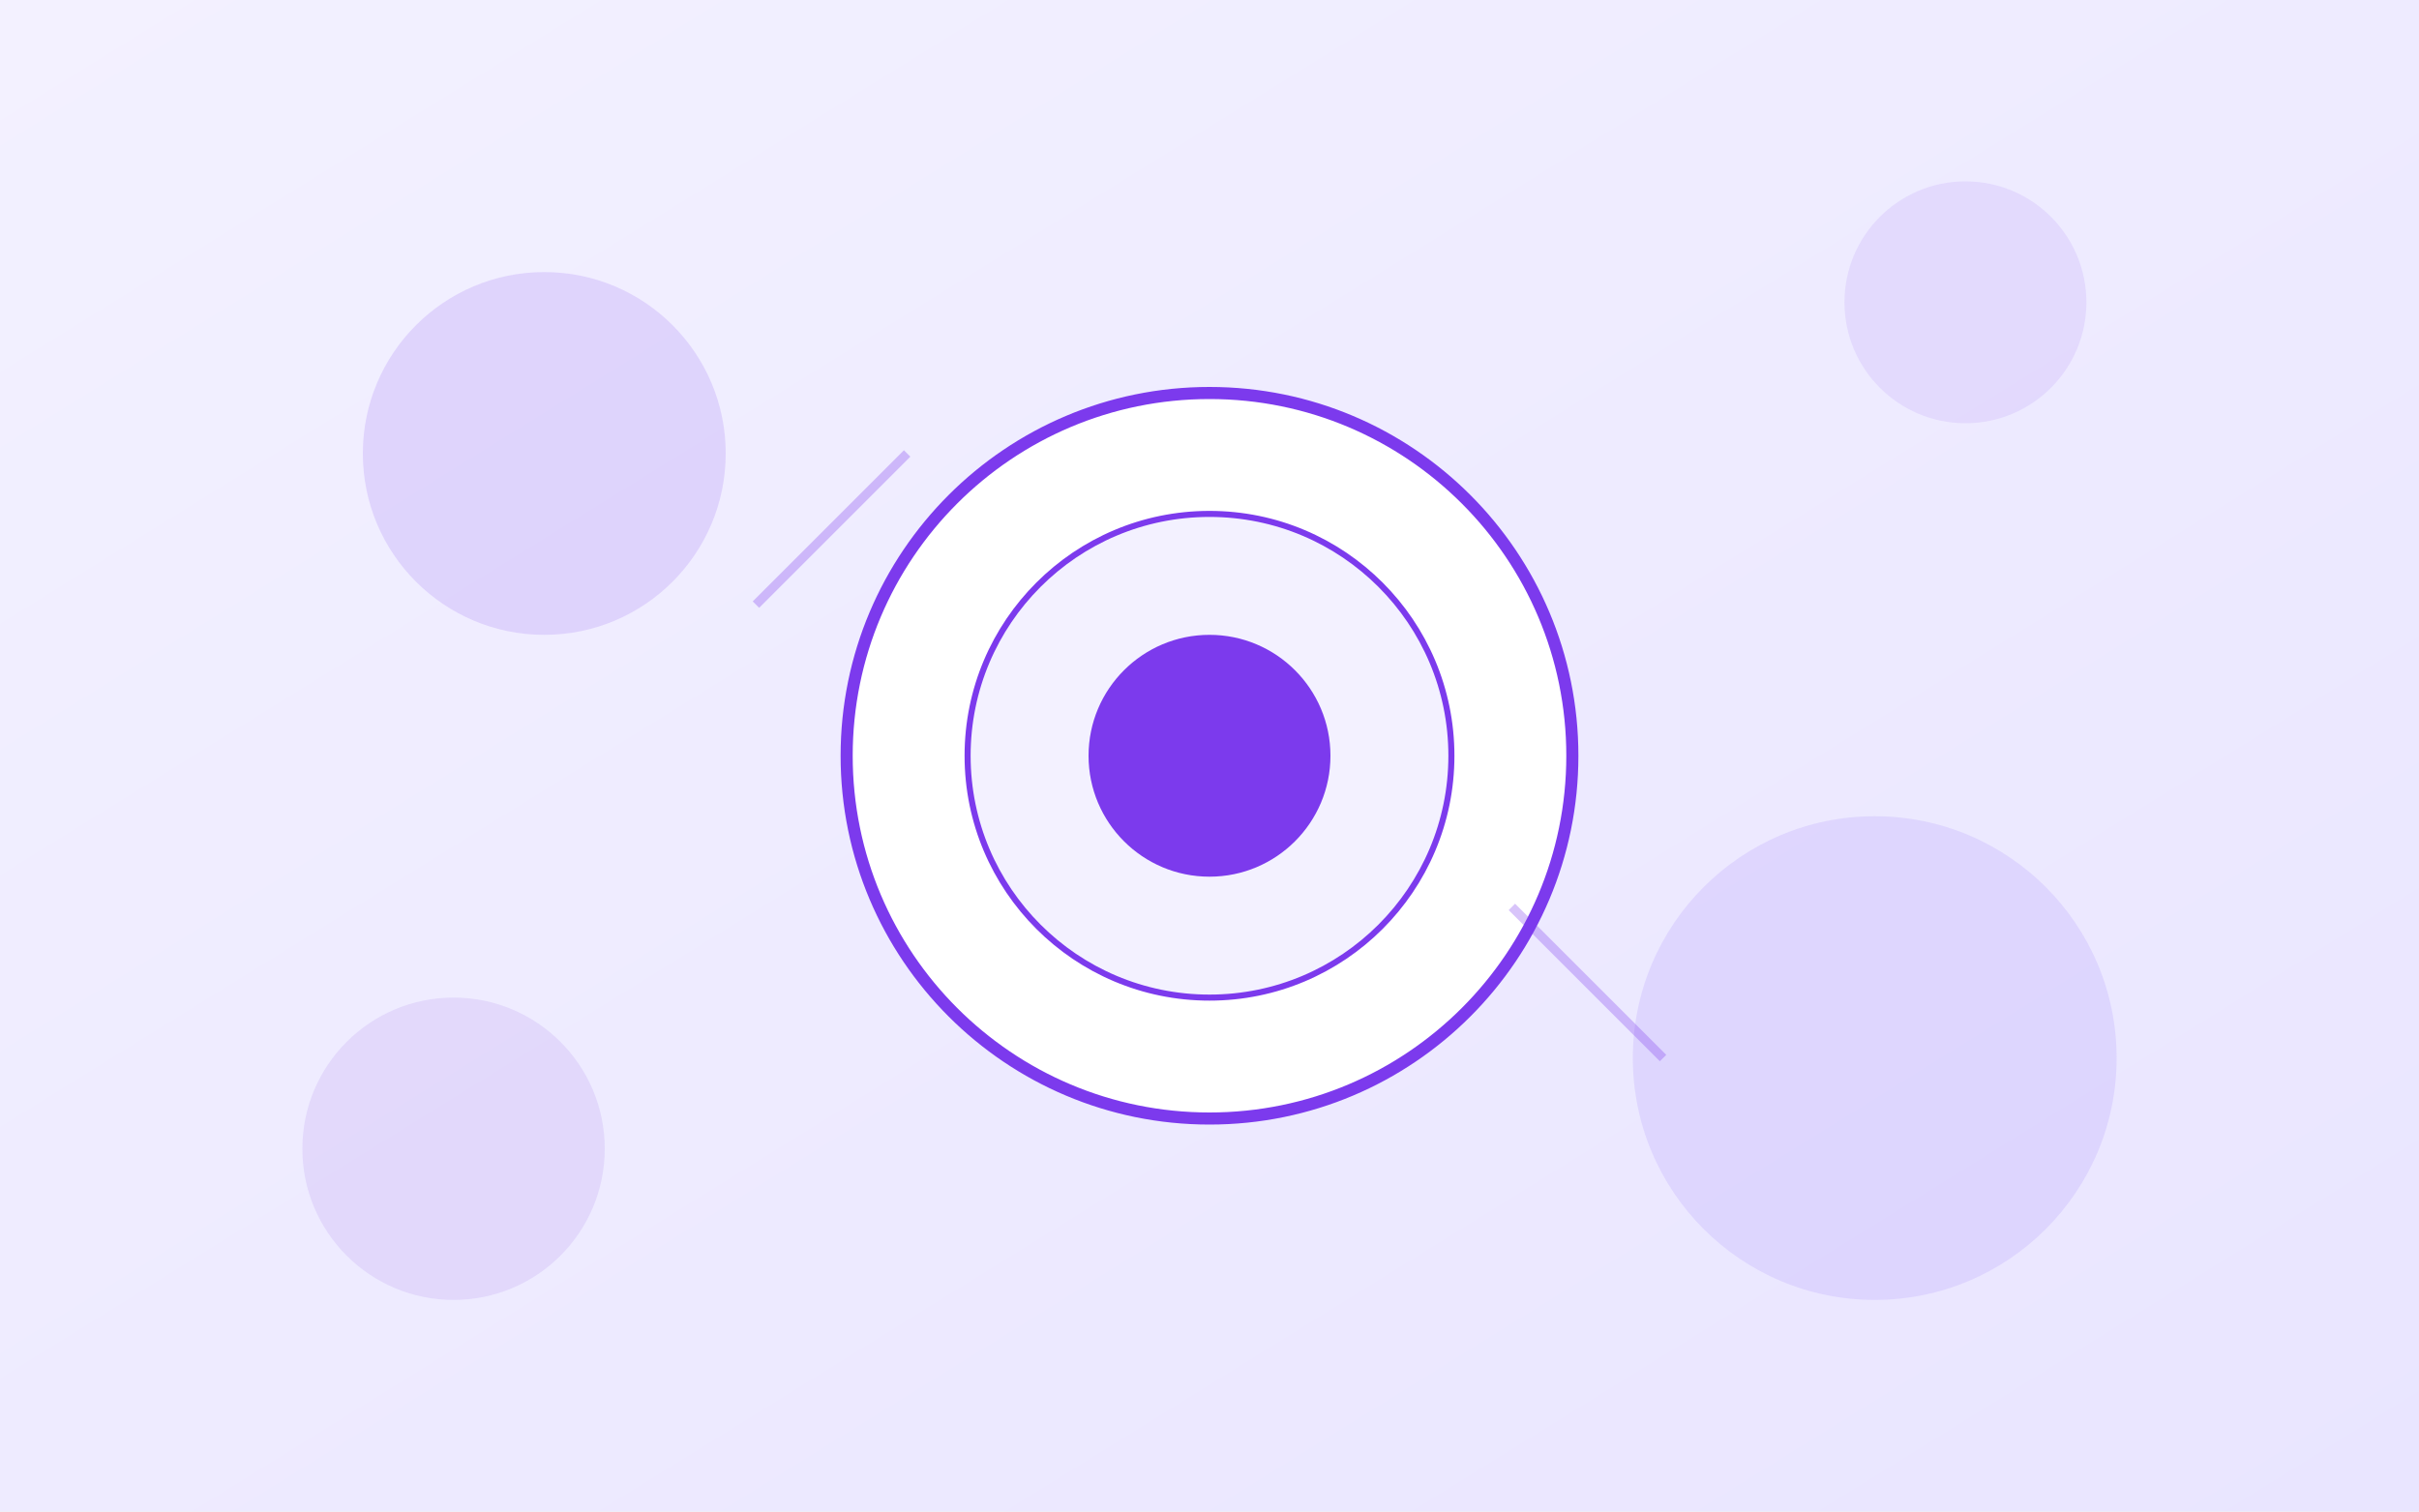
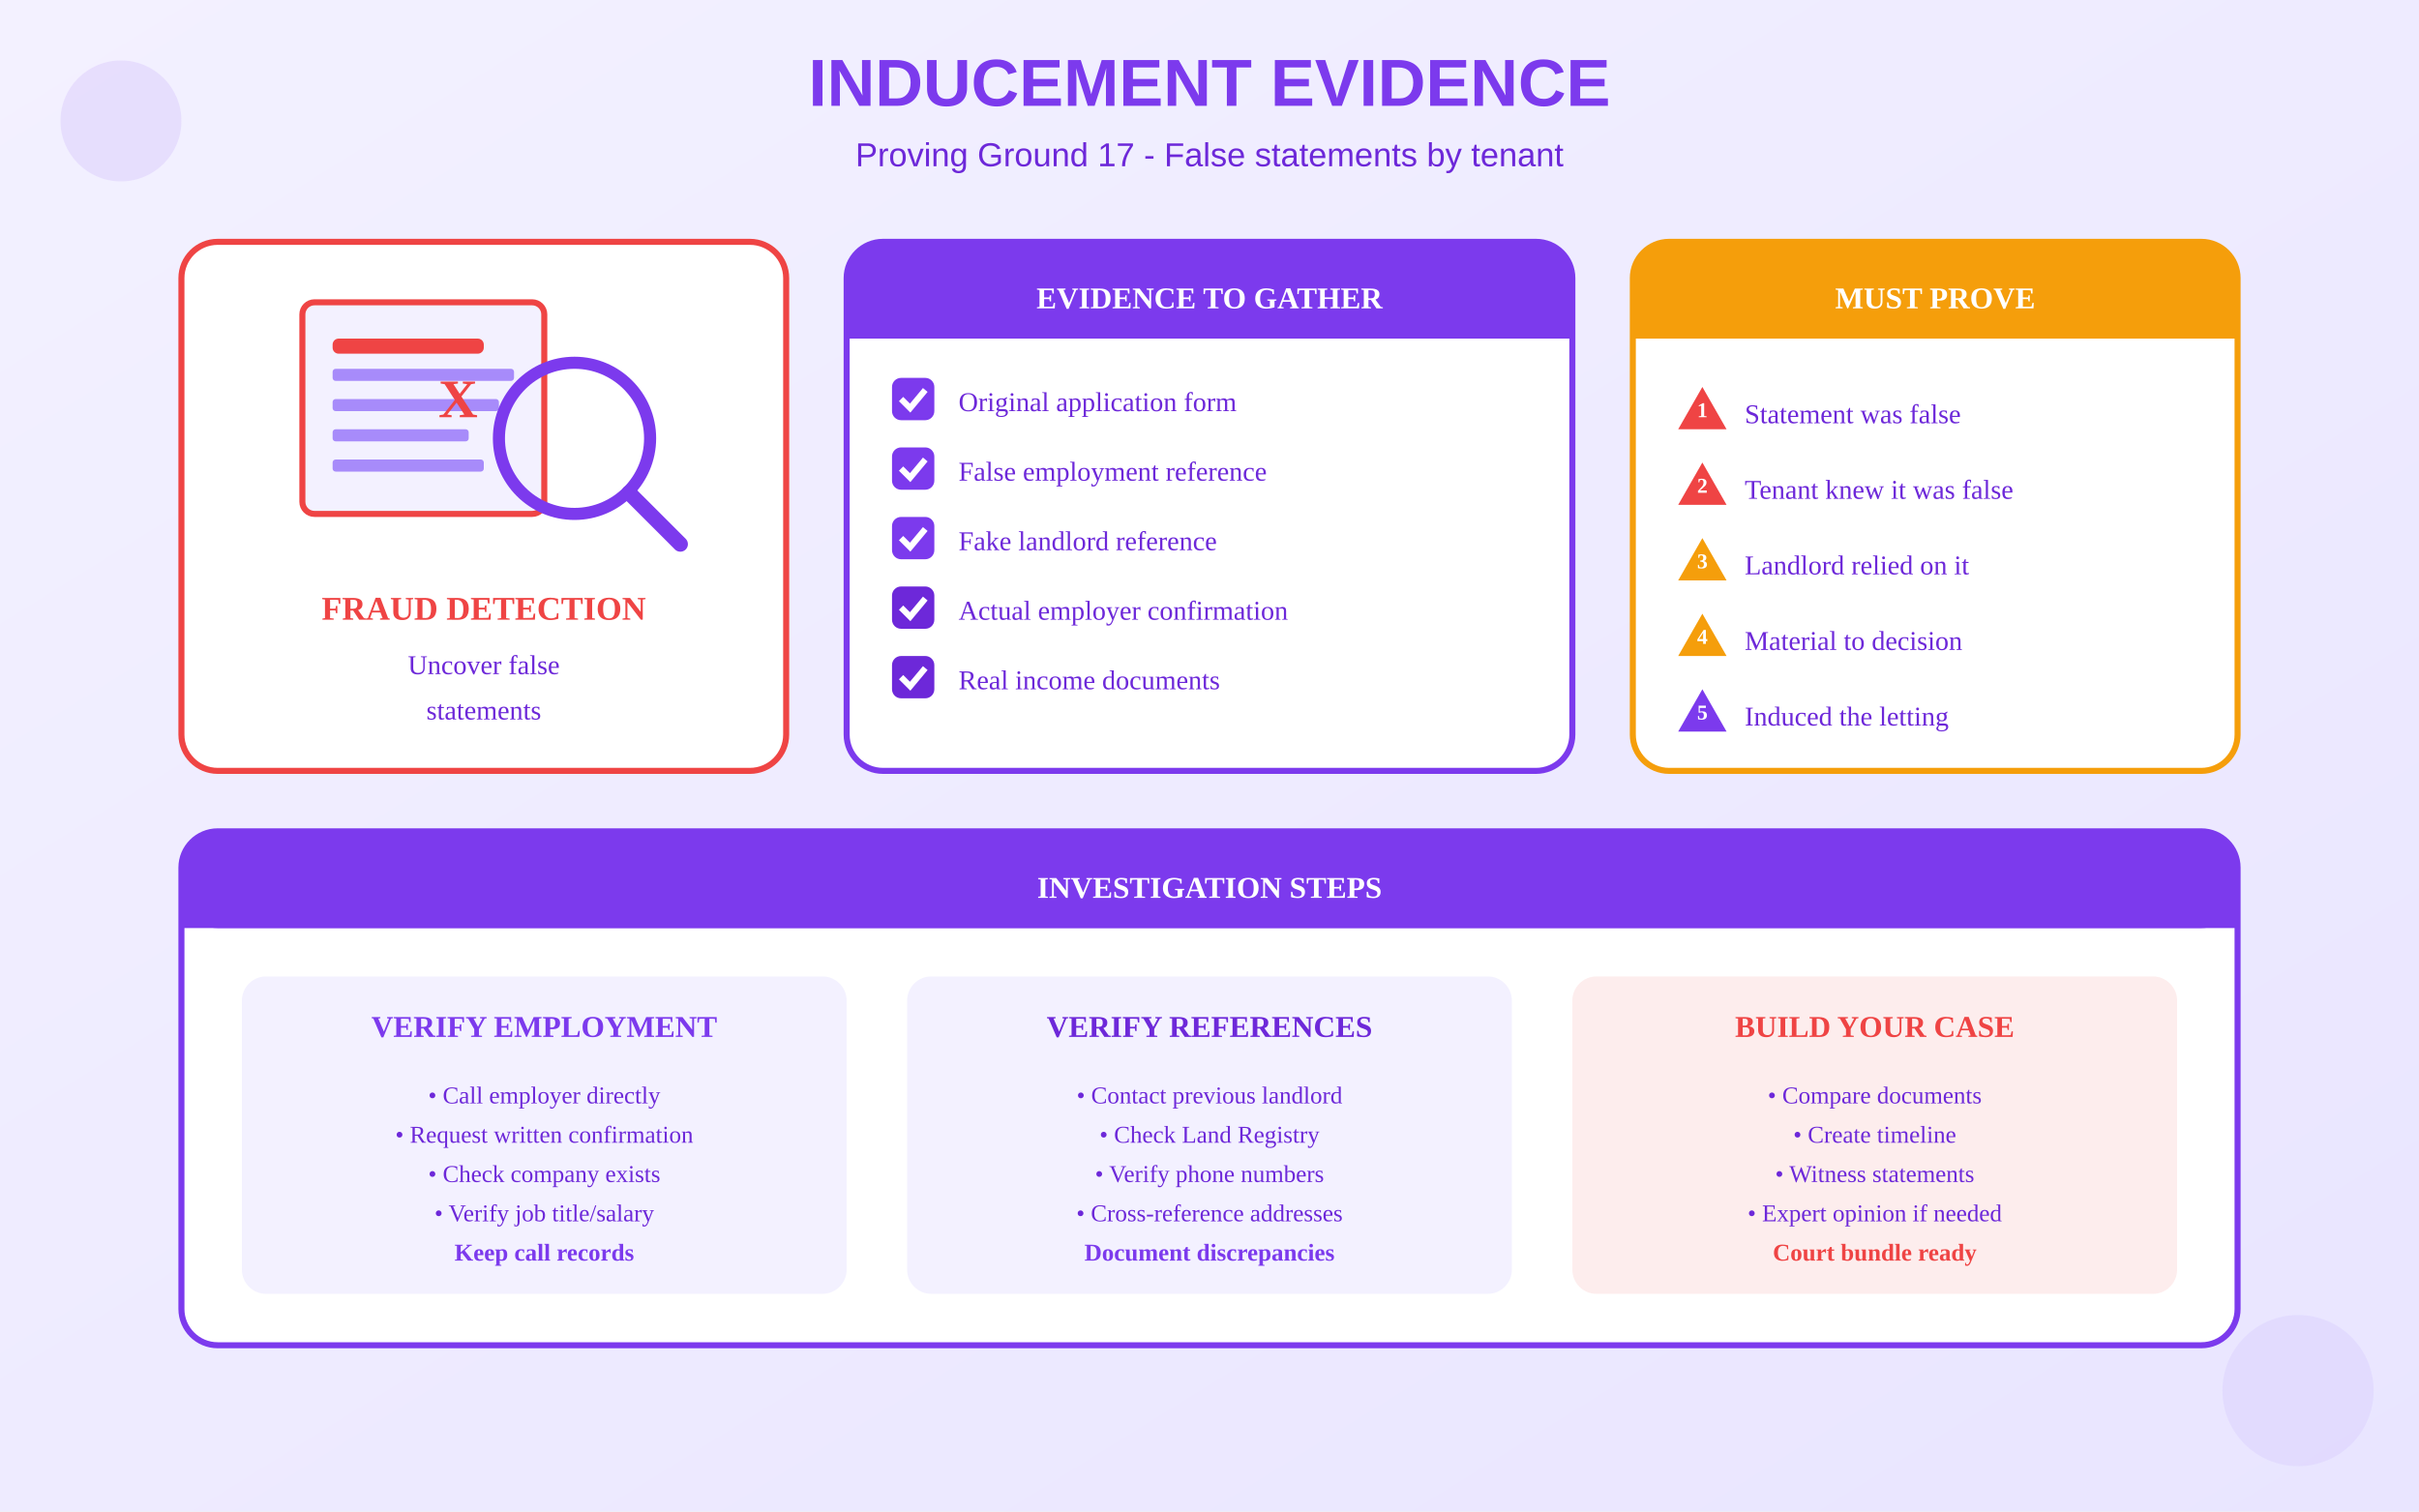
<svg xmlns="http://www.w3.org/2000/svg" viewBox="0 0 800 500">
  <defs>
    <linearGradient id="bgGrad" x1="0%" y1="0%" x2="100%" y2="100%">
      <stop offset="0%" style="stop-color:#F3F1FF" />
      <stop offset="100%" style="stop-color:#E9E5FF" />
    </linearGradient>
  </defs>
  <rect width="800" height="500" fill="url(#bgGrad)" />
-   <circle cx="400" cy="250" r="120" fill="white" stroke="#7C3AED" stroke-width="4" />
-   <circle cx="400" cy="250" r="80" fill="#F3F1FF" stroke="#7C3AED" stroke-width="2" />
-   <circle cx="400" cy="250" r="40" fill="#7C3AED" />
-   <circle cx="180" cy="150" r="60" fill="#7C3AED" opacity="0.15" />
-   <circle cx="620" cy="350" r="80" fill="#A78BFA" opacity="0.2" />
-   <circle cx="650" cy="100" r="40" fill="#7C3AED" opacity="0.1" />
-   <circle cx="150" cy="380" r="50" fill="#6D28D9" opacity="0.1" />
-   <line x1="250" y1="200" x2="300" y2="150" stroke="#7C3AED" stroke-width="3" opacity="0.3" />
-   <line x1="500" y1="300" x2="550" y2="350" stroke="#7C3AED" stroke-width="3" opacity="0.3" />
+   <text x="400" y="35" text-anchor="middle" fill="#7C3AED" font-size="22" font-weight="bold" font-family="Arial">INDUCEMENT EVIDENCE</text>
+   <text x="400" y="55" text-anchor="middle" fill="#6D28D9" font-size="11" font-family="Arial">Proving Ground 17 - False statements by tenant</text>
+   <g transform="translate(60, 80)">
+     <rect x="0" y="0" width="200" height="175" rx="12" fill="white" stroke="#EF4444" stroke-width="2" />
+     <g transform="translate(40, 10)">
+       <rect x="0" y="10" width="80" height="70" rx="4" fill="#F3F1FF" stroke="#EF4444" stroke-width="2" />
+       <rect x="10" y="22" width="50" height="5" rx="2" fill="#EF4444" />
+       <rect x="10" y="32" width="60" height="4" rx="1" fill="#A78BFA" />
+       <rect x="10" y="42" width="55" height="4" rx="1" fill="#A78BFA" />
+       <rect x="10" y="52" width="45" height="4" rx="1" fill="#A78BFA" />
+       <rect x="10" y="62" width="50" height="4" rx="1" fill="#A78BFA" />
+       <circle cx="90" cy="55" r="25" fill="none" stroke="#7C3AED" stroke-width="4" />
+       <line x1="108" y1="73" x2="125" y2="90" stroke="#7C3AED" stroke-width="5" stroke-linecap="round" />
+       <text x="45" y="48" fill="#EF4444" font-size="18" font-weight="bold">X</text>
+     </g>
+     <text x="100" y="125" text-anchor="middle" fill="#EF4444" font-size="11" font-weight="bold">FRAUD DETECTION</text>
+     <text x="100" y="143" text-anchor="middle" fill="#6D28D9" font-size="9">Uncover false</text>
+     <text x="100" y="158" text-anchor="middle" fill="#6D28D9" font-size="9">statements</text>
+   </g>
+   <g transform="translate(280, 80)">
+     <rect x="0" y="0" width="240" height="175" rx="12" fill="white" stroke="#7C3AED" stroke-width="2" />
+     <rect x="0" y="0" width="240" height="32" rx="12" fill="#7C3AED" />
+     <rect x="0" y="20" width="240" height="12" fill="#7C3AED" />
+     <text x="120" y="22" text-anchor="middle" fill="white" font-size="10" font-weight="bold">EVIDENCE TO GATHER</text>
+     <g transform="translate(15, 45)">
+       <rect x="0" y="0" width="14" height="14" rx="3" fill="#7C3AED" />
+       <path d="M3 7 L6 10 L11 4" stroke="white" stroke-width="2" fill="none" />
+       <text x="22" y="11" fill="#6D28D9" font-size="9">Original application form</text>
+     </g>
+     <g transform="translate(15, 68)">
+       <rect x="0" y="0" width="14" height="14" rx="3" fill="#7C3AED" />
+       <path d="M3 7 L6 10 L11 4" stroke="white" stroke-width="2" fill="none" />
+       <text x="22" y="11" fill="#6D28D9" font-size="9">False employment reference</text>
+     </g>
+     <g transform="translate(15, 91)">
+       <rect x="0" y="0" width="14" height="14" rx="3" fill="#7C3AED" />
+       <path d="M3 7 L6 10 L11 4" stroke="white" stroke-width="2" fill="none" />
+       <text x="22" y="11" fill="#6D28D9" font-size="9">Fake landlord reference</text>
+     </g>
+     <g transform="translate(15, 114)">
+       <rect x="0" y="0" width="14" height="14" rx="3" fill="#6D28D9" />
+       <path d="M3 7 L6 10 L11 4" stroke="white" stroke-width="2" fill="none" />
+       <text x="22" y="11" fill="#6D28D9" font-size="9">Actual employer confirmation</text>
+     </g>
+     <g transform="translate(15, 137)">
+       <rect x="0" y="0" width="14" height="14" rx="3" fill="#6D28D9" />
+       <path d="M3 7 L6 10 L11 4" stroke="white" stroke-width="2" fill="none" />
+       <text x="22" y="11" fill="#6D28D9" font-size="9">Real income documents</text>
+     </g>
+   </g>
+   <g transform="translate(540, 80)">
+     <rect x="0" y="0" width="200" height="175" rx="12" fill="white" stroke="#F59E0B" stroke-width="2" />
+     <rect x="0" y="0" width="200" height="32" rx="12" fill="#F59E0B" />
+     <rect x="0" y="20" width="200" height="12" fill="#F59E0B" />
+     <text x="100" y="22" text-anchor="middle" fill="white" font-size="10" font-weight="bold">MUST PROVE</text>
+     <g transform="translate(15, 48)">
+       <polygon points="8,0 16,14 0,14" fill="#EF4444" />
+       <text x="8" y="10" text-anchor="middle" fill="white" font-size="7" font-weight="bold">1</text>
+       <text x="22" y="12" fill="#6D28D9" font-size="9">Statement was false</text>
+     </g>
+     <g transform="translate(15, 73)">
+       <polygon points="8,0 16,14 0,14" fill="#EF4444" />
+       <text x="8" y="10" text-anchor="middle" fill="white" font-size="7" font-weight="bold">2</text>
+       <text x="22" y="12" fill="#6D28D9" font-size="9">Tenant knew it was false</text>
+     </g>
+     <g transform="translate(15, 98)">
+       <polygon points="8,0 16,14 0,14" fill="#F59E0B" />
+       <text x="8" y="10" text-anchor="middle" fill="white" font-size="7" font-weight="bold">3</text>
+       <text x="22" y="12" fill="#6D28D9" font-size="9">Landlord relied on it</text>
+     </g>
+     <g transform="translate(15, 123)">
+       <polygon points="8,0 16,14 0,14" fill="#F59E0B" />
+       <text x="8" y="10" text-anchor="middle" fill="white" font-size="7" font-weight="bold">4</text>
+       <text x="22" y="12" fill="#6D28D9" font-size="9">Material to decision</text>
+     </g>
+     <g transform="translate(15, 148)">
+       <polygon points="8,0 16,14 0,14" fill="#7C3AED" />
+       <text x="8" y="10" text-anchor="middle" fill="white" font-size="7" font-weight="bold">5</text>
+       <text x="22" y="12" fill="#6D28D9" font-size="9">Induced the letting</text>
+     </g>
+   </g>
+   <g transform="translate(60, 275)">
+     <rect x="0" y="0" width="680" height="170" rx="12" fill="white" stroke="#7C3AED" stroke-width="2" />
+     <rect x="0" y="0" width="680" height="32" rx="12" fill="#7C3AED" />
+     <rect x="0" y="20" width="680" height="12" fill="#7C3AED" />
+     <text x="340" y="22" text-anchor="middle" fill="white" font-size="10" font-weight="bold">INVESTIGATION STEPS</text>
+     <g transform="translate(20, 48)">
+       <rect x="0" y="0" width="200" height="105" rx="8" fill="#F3F1FF" />
+       <text x="100" y="20" text-anchor="middle" fill="#7C3AED" font-size="10" font-weight="bold">VERIFY EMPLOYMENT</text>
+       <text x="100" y="42" text-anchor="middle" fill="#6D28D9" font-size="8">• Call employer directly</text>
+       <text x="100" y="55" text-anchor="middle" fill="#6D28D9" font-size="8">• Request written confirmation</text>
+       <text x="100" y="68" text-anchor="middle" fill="#6D28D9" font-size="8">• Check company exists</text>
+       <text x="100" y="81" text-anchor="middle" fill="#6D28D9" font-size="8">• Verify job title/salary</text>
+       <text x="100" y="94" text-anchor="middle" fill="#7C3AED" font-size="8" font-weight="bold">Keep call records</text>
+     </g>
+     <g transform="translate(240, 48)">
+       <rect x="0" y="0" width="200" height="105" rx="8" fill="#F3F1FF" />
+       <text x="100" y="20" text-anchor="middle" fill="#6D28D9" font-size="10" font-weight="bold">VERIFY REFERENCES</text>
+       <text x="100" y="42" text-anchor="middle" fill="#6D28D9" font-size="8">• Contact previous landlord</text>
+       <text x="100" y="55" text-anchor="middle" fill="#6D28D9" font-size="8">• Check Land Registry</text>
+       <text x="100" y="68" text-anchor="middle" fill="#6D28D9" font-size="8">• Verify phone numbers</text>
+       <text x="100" y="81" text-anchor="middle" fill="#6D28D9" font-size="8">• Cross-reference addresses</text>
+       <text x="100" y="94" text-anchor="middle" fill="#7C3AED" font-size="8" font-weight="bold">Document discrepancies</text>
+     </g>
+     <g transform="translate(460, 48)">
+       <rect x="0" y="0" width="200" height="105" rx="8" fill="#EF4444" opacity="0.1" />
+       <text x="100" y="20" text-anchor="middle" fill="#EF4444" font-size="10" font-weight="bold">BUILD YOUR CASE</text>
+       <text x="100" y="42" text-anchor="middle" fill="#6D28D9" font-size="8">• Compare documents</text>
+       <text x="100" y="55" text-anchor="middle" fill="#6D28D9" font-size="8">• Create timeline</text>
+       <text x="100" y="68" text-anchor="middle" fill="#6D28D9" font-size="8">• Witness statements</text>
+       <text x="100" y="81" text-anchor="middle" fill="#6D28D9" font-size="8">• Expert opinion if needed</text>
+       <text x="100" y="94" text-anchor="middle" fill="#EF4444" font-size="8" font-weight="bold">Court bundle ready</text>
+     </g>
+   </g>
+   <circle cx="40" cy="40" r="20" fill="#7C3AED" opacity="0.1" />
+   <circle cx="760" cy="460" r="25" fill="#A78BFA" opacity="0.12" />
</svg>
